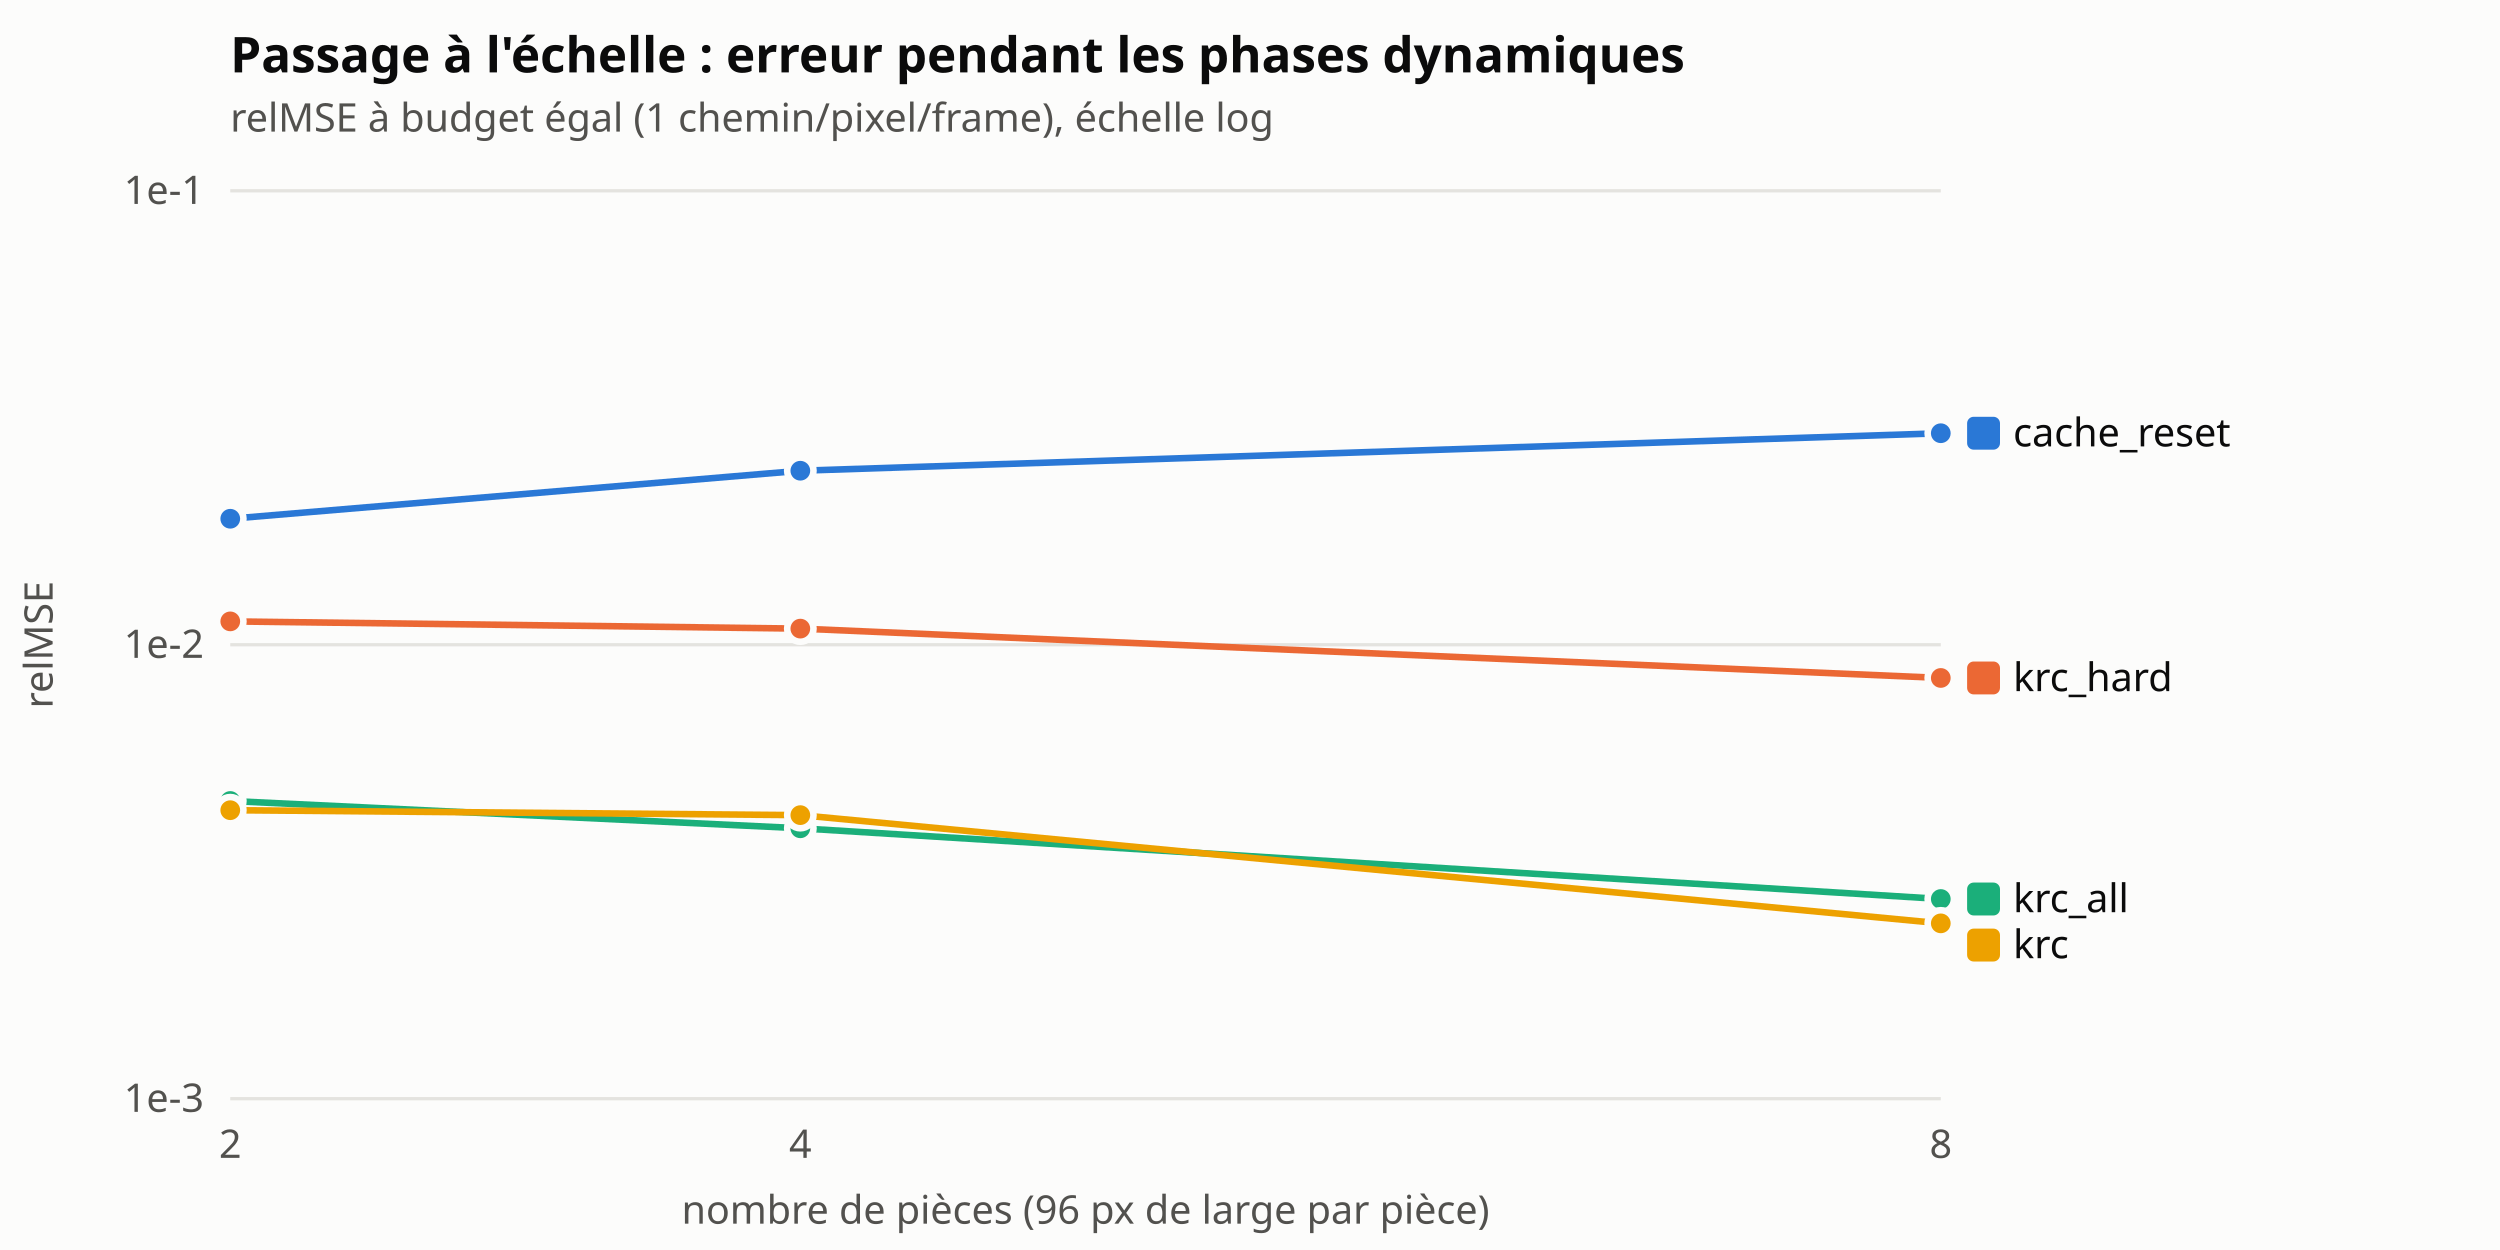
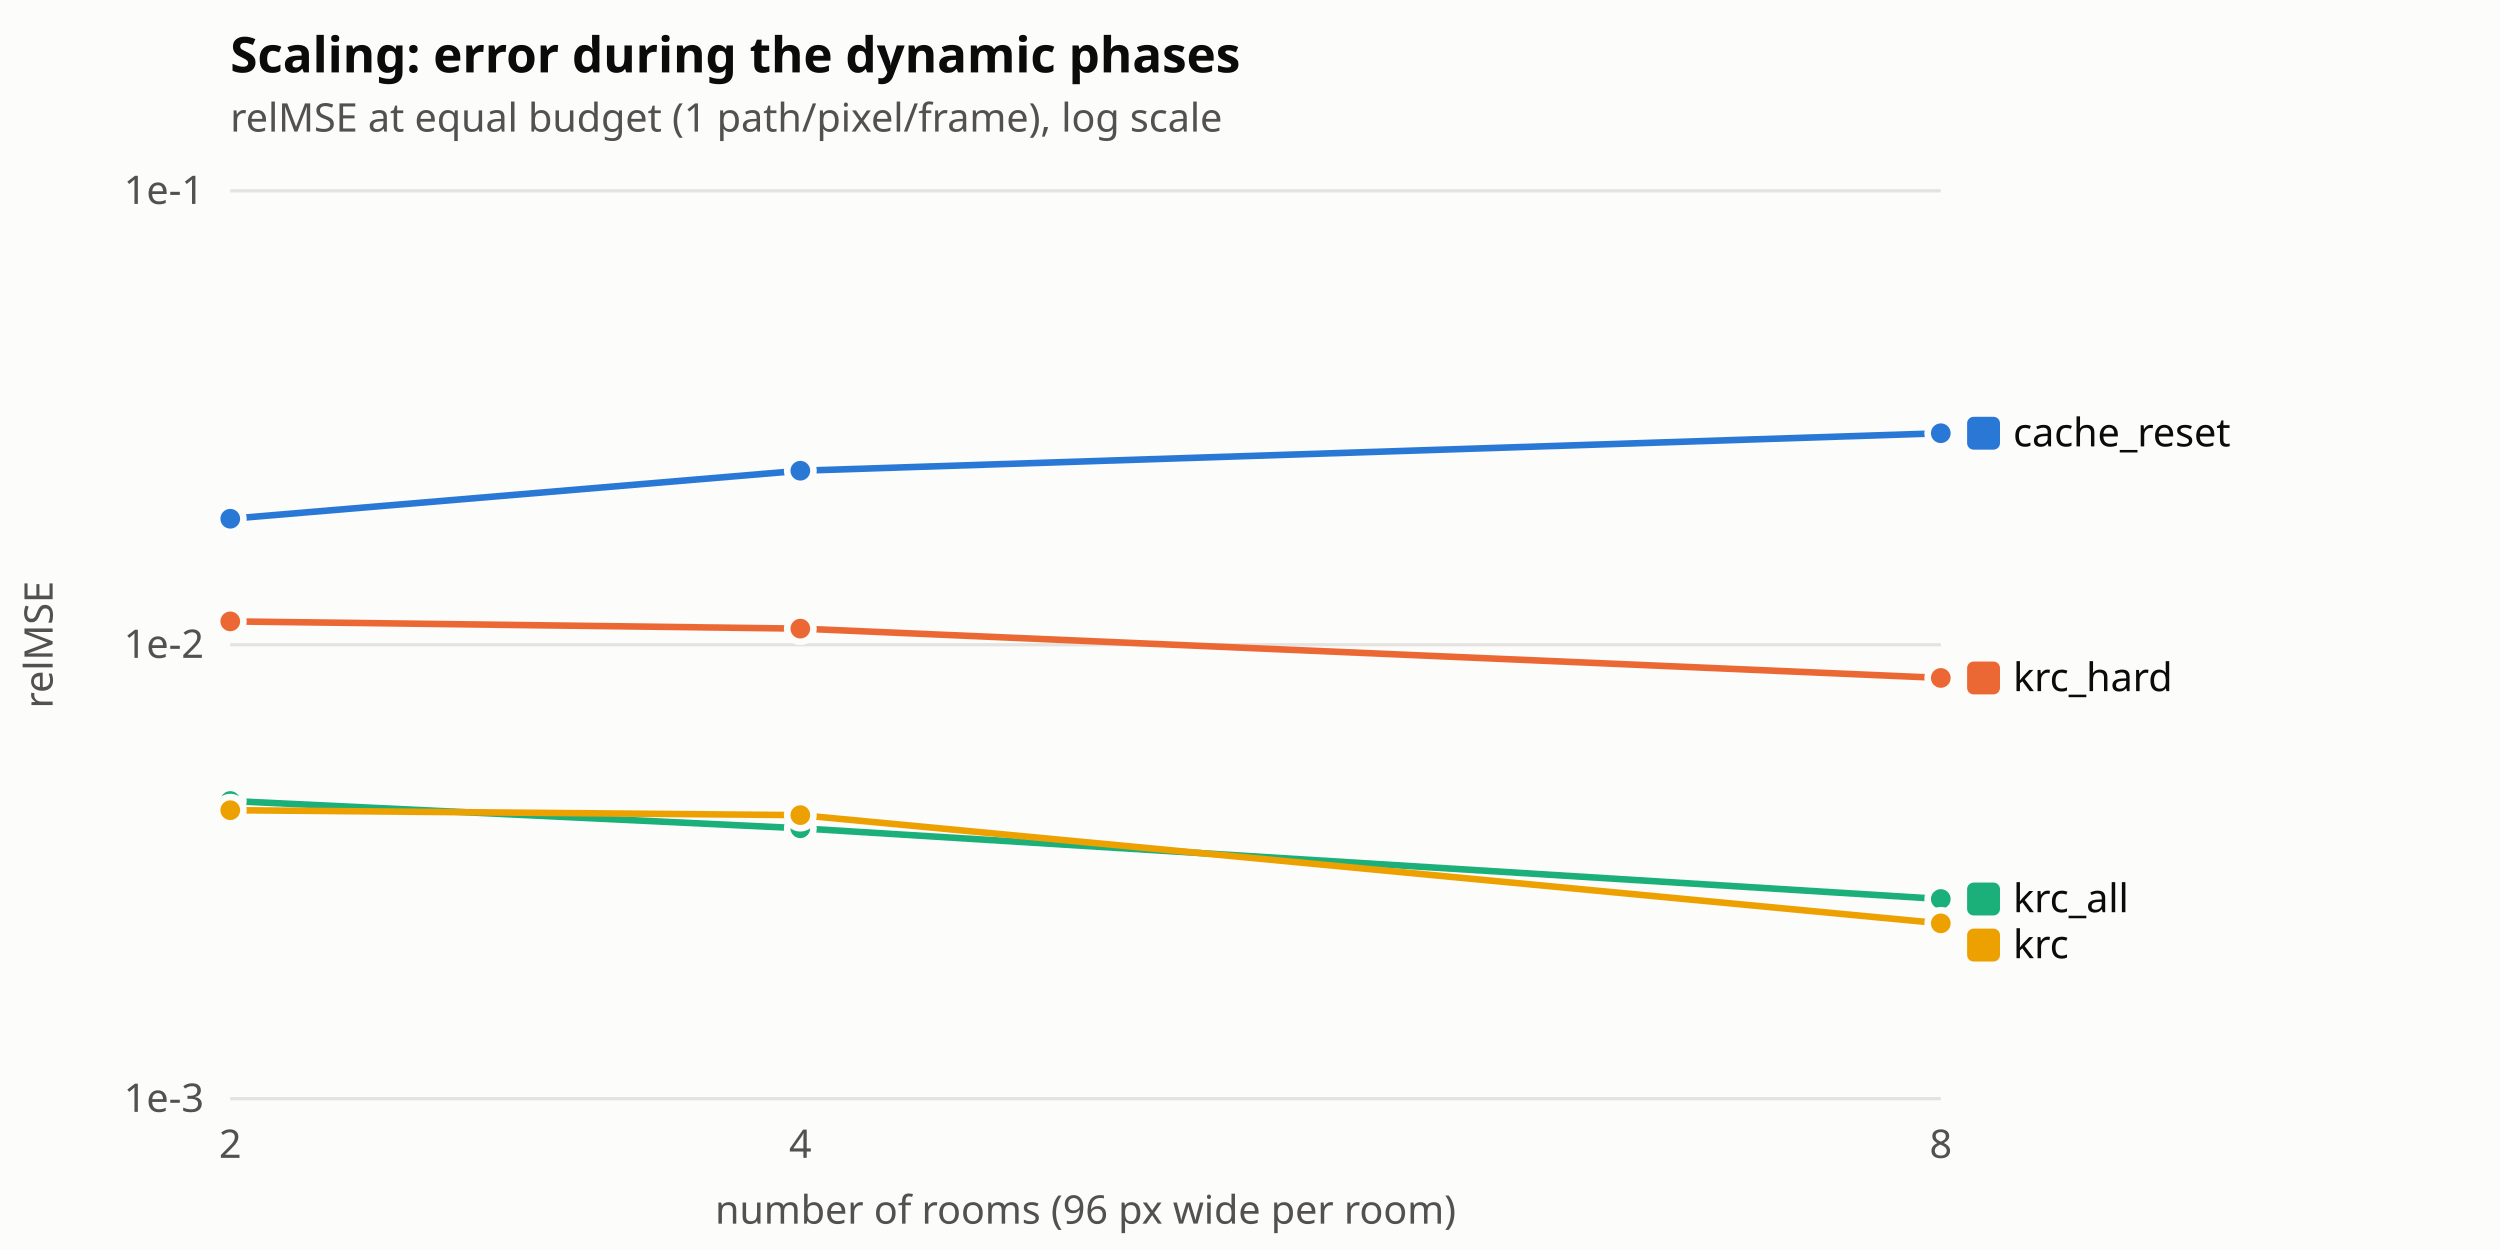
<svg xmlns="http://www.w3.org/2000/svg" viewBox="0 0 760 380" font-family="system-ui, sans-serif" font-size="12">
  <rect width="760" height="380" fill="#fcfcfb" />
-   <text x="70" y="22" font-size="15" font-weight="600" fill="#0b0b0b">Passage à l'échelle : erreur pendant les phases dynamiques</text>
-   <text x="70" y="40" fill="#52514e">relMSE à budget égal (1 chemin/pixel/frame), échelle log</text>
+   <text x="70" y="22" font-size="15" font-weight="600" fill="#0b0b0b">Scaling: error during the dynamic phases</text>
+   <text x="70" y="40" fill="#52514e">relMSE at equal budget (1 path/pixel/frame), log scale</text>
  <line x1="70" x2="590" y1="334.0" y2="334.0" stroke="#e4e3df" />
  <text x="62" y="338.0" text-anchor="end" fill="#52514e">1e-3</text>
  <line x1="70" x2="590" y1="196.0" y2="196.0" stroke="#e4e3df" />
  <text x="62" y="200.0" text-anchor="end" fill="#52514e">1e-2</text>
  <line x1="70" x2="590" y1="58.0" y2="58.0" stroke="#e4e3df" />
  <text x="62" y="62.0" text-anchor="end" fill="#52514e">1e-1</text>
  <text x="70.0" y="352" text-anchor="middle" fill="#52514e">2</text>
  <text x="243.3" y="352" text-anchor="middle" fill="#52514e">4</text>
  <text x="590.0" y="352" text-anchor="middle" fill="#52514e">8</text>
-   <text x="330.0" y="372" text-anchor="middle" fill="#52514e">nombre de pièces (96 px de large par pièce)</text>
+   <text x="330.0" y="372" text-anchor="middle" fill="#52514e">number of rooms (96 px wide per room)</text>
  <text transform="translate(16 196.0) rotate(-90)" text-anchor="middle" fill="#52514e">relMSE</text>
  <polyline points="70.0,157.7 243.3,143.1 590.0,131.7" fill="none" stroke="#2a78d6" stroke-width="2" stroke-linejoin="round" />
  <circle cx="70.0" cy="157.7" r="4" fill="#2a78d6" stroke="#fcfcfb" stroke-width="2" />
  <circle cx="243.3" cy="143.1" r="4" fill="#2a78d6" stroke="#fcfcfb" stroke-width="2" />
  <circle cx="590.0" cy="131.7" r="4" fill="#2a78d6" stroke="#fcfcfb" stroke-width="2" />
  <polyline points="70.0,188.9 243.3,191.1 590.0,206.1" fill="none" stroke="#eb6834" stroke-width="2" stroke-linejoin="round" />
  <circle cx="70.0" cy="188.9" r="4" fill="#eb6834" stroke="#fcfcfb" stroke-width="2" />
  <circle cx="243.3" cy="191.1" r="4" fill="#eb6834" stroke="#fcfcfb" stroke-width="2" />
  <circle cx="590.0" cy="206.1" r="4" fill="#eb6834" stroke="#fcfcfb" stroke-width="2" />
  <polyline points="70.0,243.5 243.3,251.8 590.0,273.3" fill="none" stroke="#1baf7a" stroke-width="2" stroke-linejoin="round" />
  <circle cx="70.0" cy="243.5" r="4" fill="#1baf7a" stroke="#fcfcfb" stroke-width="2" />
  <circle cx="243.3" cy="251.8" r="4" fill="#1baf7a" stroke="#fcfcfb" stroke-width="2" />
  <circle cx="590.0" cy="273.3" r="4" fill="#1baf7a" stroke="#fcfcfb" stroke-width="2" />
  <polyline points="70.0,246.3 243.3,247.8 590.0,280.7" fill="none" stroke="#eda100" stroke-width="2" stroke-linejoin="round" />
  <circle cx="70.0" cy="246.3" r="4" fill="#eda100" stroke="#fcfcfb" stroke-width="2" />
  <circle cx="243.3" cy="247.8" r="4" fill="#eda100" stroke="#fcfcfb" stroke-width="2" />
  <circle cx="590.0" cy="280.7" r="4" fill="#eda100" stroke="#fcfcfb" stroke-width="2" />
  <rect x="598" y="126.7" width="10" height="10" rx="2" fill="#2a78d6" />
  <text x="612" y="135.7" fill="#0b0b0b">cache_reset</text>
  <rect x="598" y="201.1" width="10" height="10" rx="2" fill="#eb6834" />
  <text x="612" y="210.1" fill="#0b0b0b">krc_hard</text>
  <rect x="598" y="268.3" width="10" height="10" rx="2" fill="#1baf7a" />
  <text x="612" y="277.3" fill="#0b0b0b">krc_all</text>
  <rect x="598" y="282.3" width="10" height="10" rx="2" fill="#eda100" />
  <text x="612" y="291.3" fill="#0b0b0b">krc</text>
</svg>
